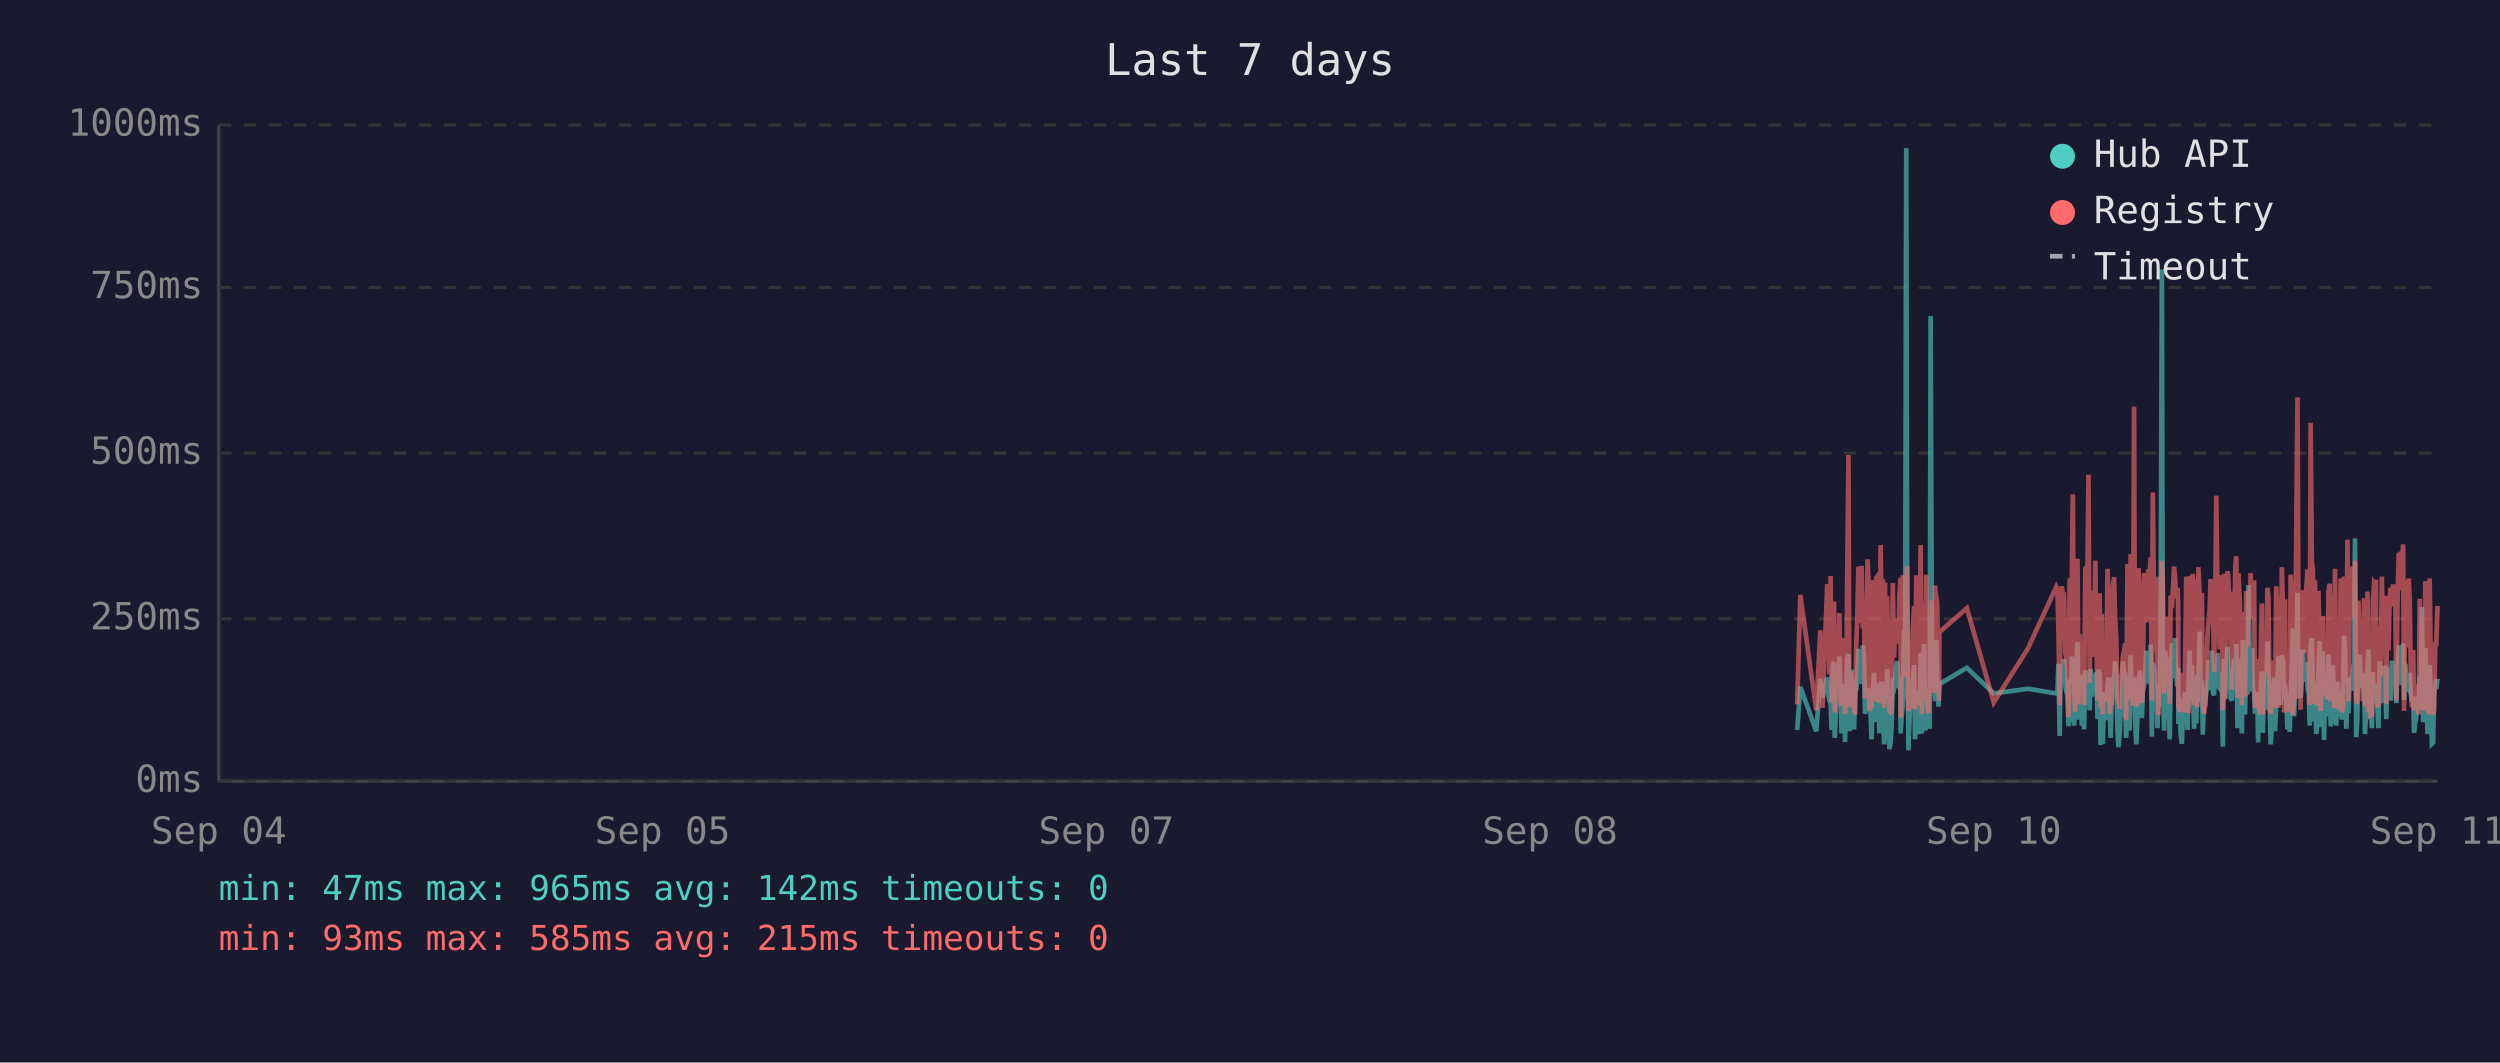
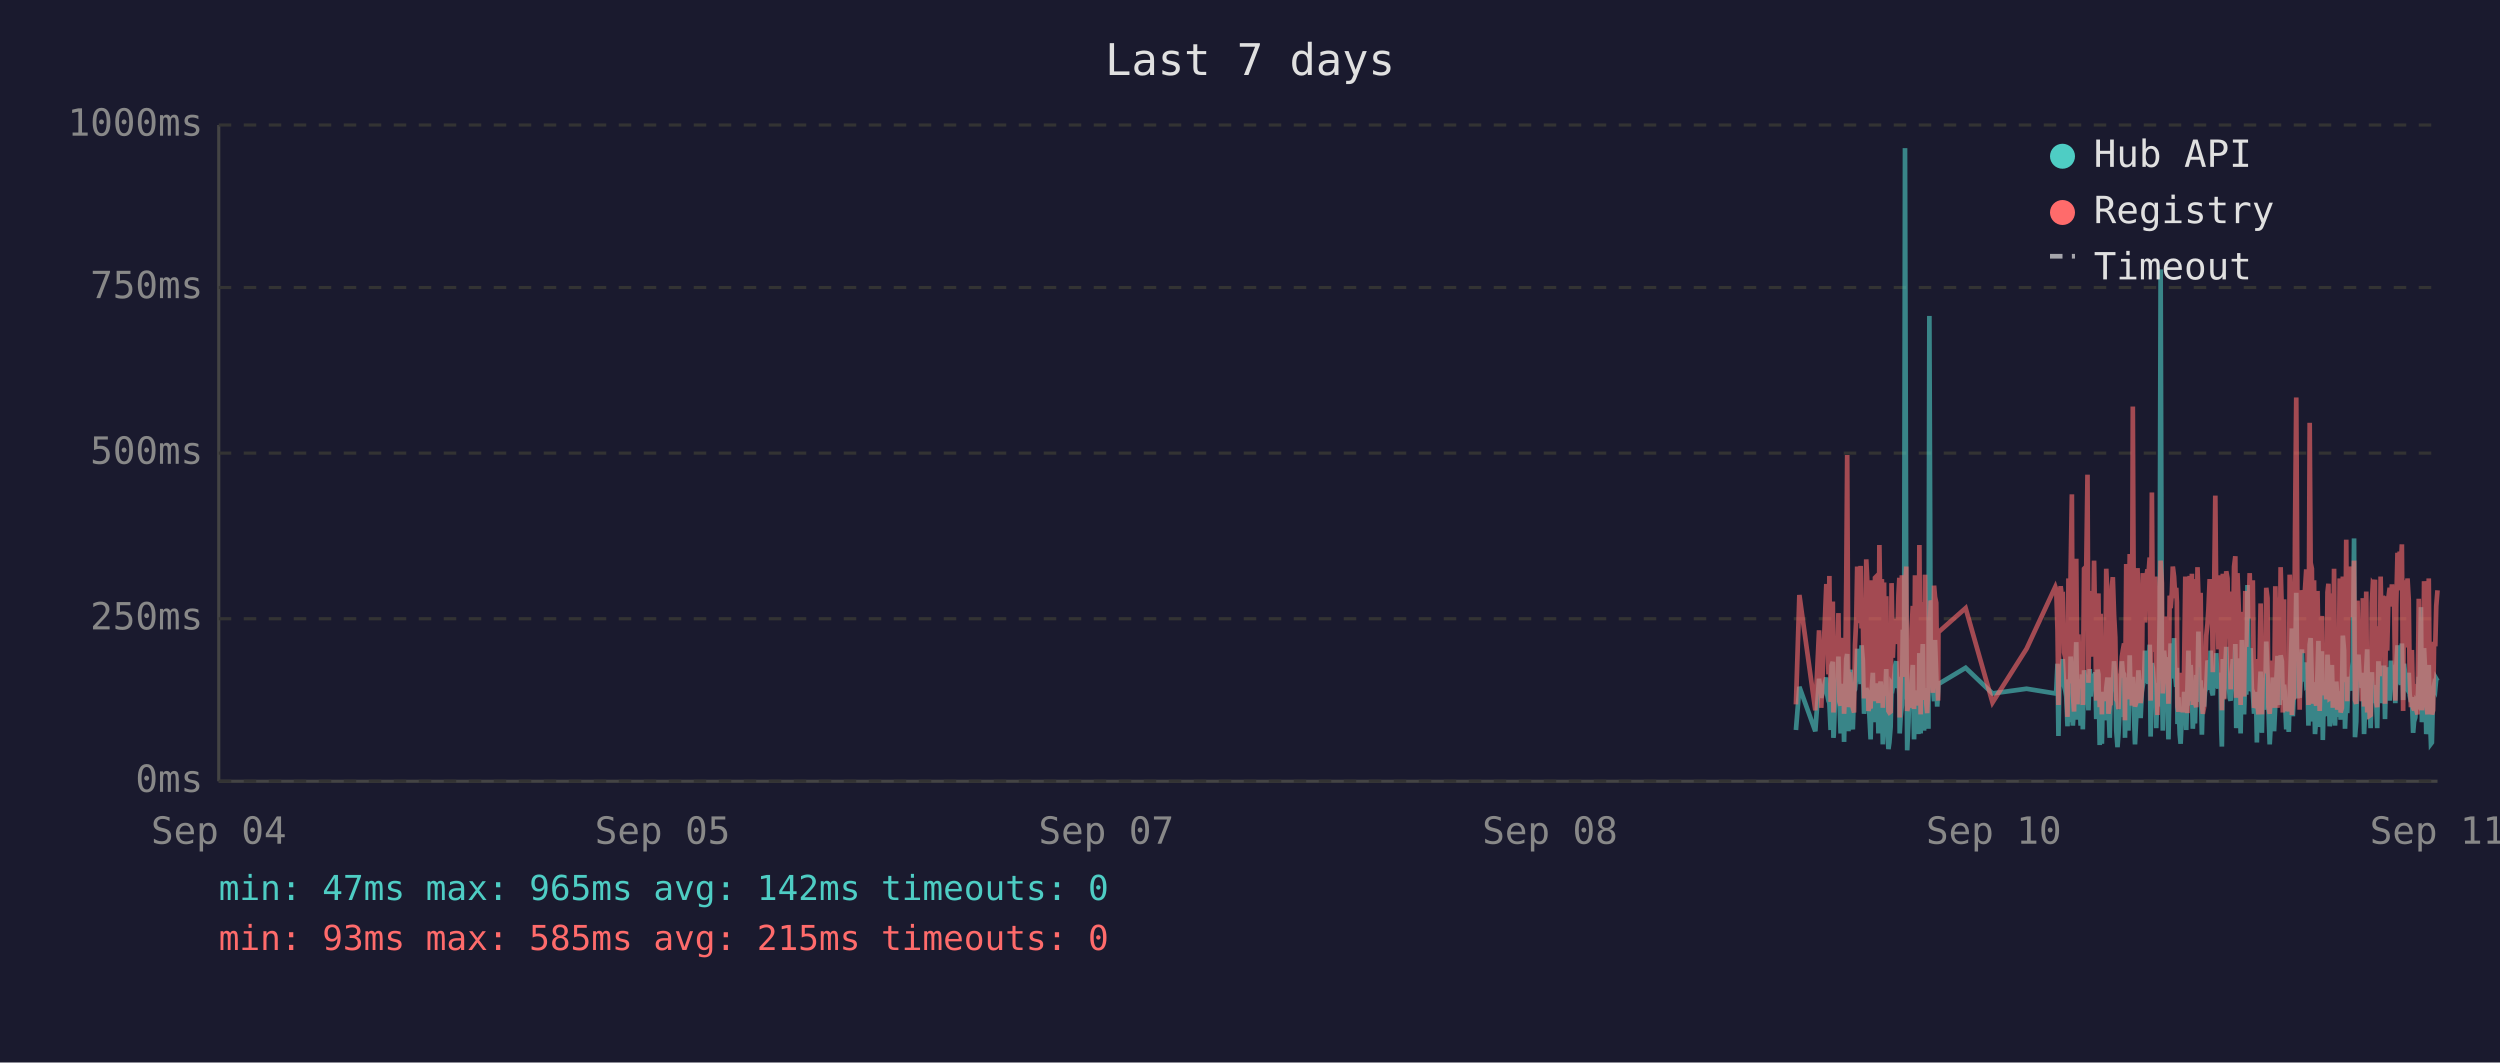
<svg xmlns="http://www.w3.org/2000/svg" viewBox="0 0 800 340" font-family="monospace" font-size="12">
  <rect width="800" height="340" fill="#1a1a2e" />
  <text x="400" y="24" fill="#e0e0e0" font-size="14" text-anchor="middle">Last 7 days</text>
  <line x1="70" y1="40" x2="70" y2="250" stroke="#444" stroke-width="1" />
  <line x1="70" y1="250" x2="780" y2="250" stroke="#444" stroke-width="1" />
  <line x1="70" y1="250" x2="780" y2="250" stroke="#333" stroke-width="1" stroke-dasharray="4" />
  <text x="65" y="250" fill="#888" text-anchor="end" dominant-baseline="middle">0ms</text>
  <line x1="70" y1="198" x2="780" y2="198" stroke="#333" stroke-width="1" stroke-dasharray="4" />
  <text x="65" y="198" fill="#888" text-anchor="end" dominant-baseline="middle">250ms</text>
  <line x1="70" y1="145" x2="780" y2="145" stroke="#333" stroke-width="1" stroke-dasharray="4" />
  <text x="65" y="145" fill="#888" text-anchor="end" dominant-baseline="middle">500ms</text>
  <line x1="70" y1="92" x2="780" y2="92" stroke="#333" stroke-width="1" stroke-dasharray="4" />
  <text x="65" y="92" fill="#888" text-anchor="end" dominant-baseline="middle">750ms</text>
  <line x1="70" y1="40" x2="780" y2="40" stroke="#333" stroke-width="1" stroke-dasharray="4" />
  <text x="65" y="40" fill="#888" text-anchor="end" dominant-baseline="middle">1000ms</text>
  <text x="70" y="270" fill="#888" text-anchor="middle">Sep 04</text>
  <text x="212" y="270" fill="#888" text-anchor="middle">Sep 05</text>
  <text x="354" y="270" fill="#888" text-anchor="middle">Sep 07</text>
  <text x="496" y="270" fill="#888" text-anchor="middle">Sep 08</text>
  <text x="638" y="270" fill="#888" text-anchor="middle">Sep 10</text>
  <text x="780" y="270" fill="#888" text-anchor="middle">Sep 11</text>
-   <polyline points="575.1,233.6 576.1,219.8 581.2,234.0 582.5,217.2 583.2,223.3 584.7,216.8 585.1,222.3 585.4,224.2 585.8,225.0 586.1,233.6 586.5,213.0 586.9,211.8 587.1,236.1 587.2,235.1 587.6,223.8 587.9,221.2 588.3,222.3 588.6,210.1 589.0,223.3 589.3,234.7 589.7,220.6 590.1,218.9 590.4,237.4 590.8,223.1 591.1,210.9 591.5,209.3 591.8,234.0 592.2,217.0 592.5,214.3 592.9,230.9 593.3,233.4 593.6,220.6 593.7,221.2 594.0,220.6 594.3,215.8 594.7,207.6 595.0,216.6 595.4,213.9 595.7,218.9 596.1,206.5 596.5,211.4 596.8,228.4 597.2,226.1 597.6,220.2 597.9,221.2 598.2,221.9 598.6,228.8 598.9,236.6 599.3,221.9 599.7,215.3 600.0,231.1 600.4,221.9 600.7,221.2 601.1,218.7 601.4,234.7 601.8,221.2 602.1,218.1 602.5,223.1 602.9,238.2 603.2,220.8 603.6,224.8 603.9,214.1 604.3,232.6 604.6,239.7 605.0,237.6 605.3,232.6 605.7,219.1 606.1,219.8 606.4,217.2 606.8,213.2 607.1,211.6 607.5,220.2 607.8,216.6 608.2,222.5 608.2,234.7 608.5,229.4 608.9,225.6 609.3,201.5 609.6,223.8 610.0,47.4 610.3,196.0 610.7,240.1 611.0,231.1 611.4,221.0 611.7,225.0 612.1,217.9 612.5,212.8 612.8,236.6 613.2,222.7 613.5,222.9 613.9,221.0 614.2,234.9 614.6,209.0 615.0,234.7 615.3,213.5 615.7,206.1 616.1,233.8 616.4,220.2 616.7,230.7 617.1,223.8 617.5,233.2 617.8,101.1 618.2,207.2 618.5,217.9 618.9,218.9 619.2,224.4 619.6,204.8 619.9,216.6 620.3,226.1 620.5,221.2 620.6,218.9 629.4,213.7 638.0,221.9 648.9,220.4 658.0,221.9 658.4,221.0 658.7,212.4 659.1,235.5 659.4,214.1 659.8,215.3 660.1,214.3 660.5,210.9 660.9,219.5 661.2,221.0 661.6,222.9 661.9,232.4 662.3,217.4 662.6,231.1 663.0,210.1 663.3,216.0 663.7,232.2 664.1,226.1 664.4,216.2 664.8,205.5 665.1,230.3 665.5,217.4 665.8,224.4 666.2,232.2 666.5,215.8 666.9,233.4 667.3,214.5 668.0,219.3 668.3,221.9 668.7,227.3 669.0,214.1 669.4,222.9 669.7,215.6 670.1,218.3 670.5,220.0 670.8,215.1 671.2,230.1 671.5,214.3 671.9,215.8 672.2,238.4 672.6,223.8 672.9,238.0 673.3,222.1 673.6,222.1 674.0,230.5 674.4,220.2 674.7,216.8 675.1,225.6 675.4,236.1 675.8,221.9 676.1,216.8 676.5,220.6 676.8,211.6 677.2,216.6 677.6,233.8 677.9,239.1 678.3,234.9 678.6,227.3 679.0,229.4 679.3,211.6 679.7,215.1 680.1,215.8 680.3,236.1 680.4,235.3 680.8,221.7 681.1,216.8 681.5,233.8 681.8,209.7 682.2,223.8 682.5,222.7 682.9,216.6 683.2,229.4 683.6,238.2 684.0,229.6 684.3,220.4 684.7,214.5 685.0,220.4 685.4,229.8 685.7,221.2 686.1,219.3 686.4,217.4 686.8,208.2 687.2,218.5 687.5,208.2 687.9,218.9 688.2,206.3 688.6,235.7 688.9,212.2 689.3,213.9 689.6,219.8 690.0,218.7 690.4,233.0 690.7,219.3 691.1,226.1 691.4,197.1 691.8,86.2 692.1,216.0 692.5,233.8 692.8,208.2 693.2,213.0 693.6,210.3 693.9,223.3 694.3,236.6 694.6,217.9 695.0,205.9 695.3,216.4 695.7,216.4 696.0,204.2 696.4,216.4 696.8,219.8 697.0,213.7 697.1,231.7 697.5,223.1 697.8,234.9 698.2,238.0 698.5,228.2 698.9,231.5 699.2,222.1 699.6,222.1 700.0,233.6 700.3,219.5 700.7,208.2 701.0,225.8 701.4,212.8 701.7,221.0 702.1,233.2 702.5,224.4 702.8,231.5 703.2,216.0 703.5,218.9 703.9,202.1 704.2,224.6 704.6,217.7 704.9,235.1 705.3,222.9 705.6,226.1 706.0,221.4 706.4,219.8 706.7,211.4 707.1,212.2 707.4,220.8 707.8,208.2 708.1,221.4 708.5,222.5 708.9,214.9 709.2,220.2 709.6,209.0 709.9,219.5 710.3,220.2 710.6,215.3 711.0,218.7 711.2,233.4 711.3,238.9 711.7,210.9 712.0,223.5 712.4,213.2 712.8,207.0 713.1,219.5 713.5,216.4 713.8,223.3 714.2,224.2 714.5,215.3 714.9,210.9 715.3,221.0 715.6,206.1 716.0,233.0 716.3,220.4 716.7,210.7 717.0,220.2 717.4,234.7 717.7,204.8 718.1,219.1 718.4,228.6 718.8,214.3 719.2,222.3 719.5,187.2 719.9,208.6 720.2,221.2 720.6,207.4 720.9,220.6 721.3,221.4 721.6,228.4 722.0,223.5 722.4,226.5 722.6,237.6 722.7,221.4 723.1,234.2 723.4,220.8 723.8,214.9 724.1,234.5 724.5,217.0 724.9,227.1 725.2,221.7 725.6,205.3 725.9,215.6 726.3,226.5 726.6,238.2 727.0,232.6 727.3,223.3 727.7,216.8 728.0,234.0 728.4,225.4 728.8,218.1 729.1,209.9 729.5,218.3 729.8,225.6 730.2,209.7 730.6,211.6 730.9,224.0 731.2,219.1 731.4,221.4 731.6,223.8 732.0,233.4 732.3,226.7 732.7,234.2 733.0,222.9 733.4,213.0 733.7,201.1 734.1,229.2 734.4,220.8 734.8,215.8 735.2,189.7 735.5,223.5 735.9,208.8 736.2,223.3 736.6,217.7 736.9,207.8 737.3,218.1 737.7,213.9 738.0,212.0 738.4,218.9 738.7,218.3 739.1,232.2 739.4,206.3 739.8,204.2 740.1,218.5 740.5,230.9 740.8,218.3 741.2,234.9 741.6,229.8 741.9,215.3 742.3,205.1 742.6,232.6 743.0,231.1 743.3,208.4 743.7,236.8 744.0,218.9 744.4,228.6 744.7,228.4 745.1,209.5 745.5,217.0 745.8,232.4 746.2,230.1 746.5,212.8 746.9,223.8 747.2,221.4 747.6,232.2 747.9,218.1 748.3,222.5 748.7,229.4 749.0,221.2 749.4,230.3 749.7,224.2 750.1,203.4 750.4,208.2 750.8,233.2 751.2,222.9 751.5,228.2 751.9,216.6 752.2,219.3 752.6,221.0 752.9,214.5 753.3,211.8 753.6,172.3 754.0,235.9 754.3,230.9 754.7,211.6 755.1,209.5 755.4,217.2 755.8,218.7 756.1,220.0 756.5,215.3 756.8,234.9 757.2,227.3 757.6,213.9 757.9,207.8 758.3,230.1 758.6,225.4 759.0,233.0 759.3,215.1 759.7,225.0 760.0,219.3 760.3,220.8 760.4,220.6 760.7,225.0 761.1,233.0 761.5,211.6 761.8,222.9 762.2,220.0 762.5,225.0 762.9,213.7 763.2,213.7 763.6,230.1 763.9,213.5 764.3,224.2 764.7,214.9 765.0,224.2 765.4,211.4 765.8,218.7 766.1,212.8 766.5,215.1 766.8,225.0 767.2,213.7 767.6,206.5 767.9,213.9 768.3,217.7 768.6,219.1 769.0,205.9 769.3,224.0 769.7,212.4 770.0,216.4 770.4,219.8 770.8,220.6 771.1,215.3 771.5,222.5 771.8,224.6 772.2,223.1 772.5,234.5 772.9,230.9 773.2,229.6 773.6,224.6 774.0,225.2 774.3,216.6 774.7,218.3 775.0,194.3 775.4,231.1 775.7,223.3 776.1,207.4 776.4,216.2 776.8,234.9 777.1,231.7 777.5,212.8 777.9,226.5 778.2,238.0 778.6,237.6 778.9,221.4 779.3,219.5 779.6,220.4 780.0,217.2" fill="none" stroke="#4ecdc4" stroke-width="1.5" opacity="0.6" />
-   <polyline points="575.1,225.4 576.1,190.4 581.2,227.3 582.5,201.7 583.2,226.5 584.7,187.6 585.1,187.6 585.4,215.8 585.8,184.3 586.1,224.6 586.5,206.3 586.9,192.5 587.1,228.0 587.2,225.8 587.6,209.0 587.9,204.0 588.3,209.0 588.6,196.2 589.0,224.4 589.3,225.8 589.7,206.1 590.1,204.2 590.4,228.4 590.8,222.3 591.1,186.0 591.5,145.6 591.8,226.3 592.2,215.1 592.5,226.3 592.9,224.2 593.3,226.5 593.6,228.0 593.7,228.0 594.0,206.5 594.3,198.1 594.7,181.3 595.0,193.1 595.4,199.4 595.7,181.1 596.1,201.1 596.5,196.7 596.8,223.5 597.2,214.9 597.6,179.0 597.9,185.3 598.2,227.5 598.6,225.8 598.9,226.7 599.3,185.7 599.7,209.5 600.0,224.4 600.4,184.9 600.7,184.5 601.1,206.3 601.4,225.0 601.8,174.4 602.1,200.7 602.5,185.3 602.9,226.5 603.2,186.4 603.6,222.7 603.9,190.8 604.3,216.6 604.6,227.5 605.0,228.0 605.3,227.7 605.7,186.6 606.1,210.5 606.4,200.2 606.8,200.4 607.1,198.1 607.5,206.1 607.8,190.4 608.2,184.9 608.2,229.6 608.5,217.7 608.9,184.1 609.3,188.3 609.6,216.6 610.0,187.8 610.3,181.3 610.7,227.5 611.0,225.6 611.4,207.4 611.7,226.5 612.1,201.3 612.5,193.9 612.8,226.9 613.2,184.1 613.5,209.0 613.9,185.5 614.2,225.8 614.6,174.4 615.0,228.6 615.3,192.7 615.7,197.5 616.1,224.0 616.4,183.9 616.7,225.0 617.1,228.2 617.5,216.0 617.8,209.9 618.2,192.2 618.5,193.3 618.9,221.7 619.2,187.4 619.6,191.0 619.9,192.9 620.3,217.2 620.5,224.2 620.6,202.3 629.4,194.6 638.0,224.8 648.9,207.6 658.0,187.8 658.4,188.7 658.7,201.7 659.1,225.6 659.4,191.0 659.8,187.6 660.1,190.8 660.5,190.6 660.9,208.8 661.2,210.5 661.6,216.0 661.9,229.4 662.3,185.1 662.6,218.7 663.0,182.8 663.3,158.2 663.7,221.7 664.1,227.7 664.4,191.8 664.8,178.8 665.1,225.4 665.5,203.0 665.8,219.5 666.2,219.3 666.5,205.3 666.9,225.6 667.3,182.0 668.0,181.3 668.3,151.9 668.7,218.5 669.0,189.1 669.4,208.0 669.7,207.4 670.1,210.1 670.5,179.4 670.8,202.1 671.2,224.2 671.5,194.3 671.9,189.9 672.2,226.3 672.6,196.4 672.9,228.6 673.3,206.5 673.6,217.4 674.0,224.4 674.4,182.0 674.7,191.4 675.1,228.4 675.4,225.4 675.8,225.2 676.1,187.6 676.5,184.7 676.8,196.7 677.2,204.0 677.6,223.8 677.9,224.4 678.3,226.9 678.6,215.6 679.0,216.8 679.3,210.1 679.7,208.2 680.1,205.9 680.3,230.5 680.4,228.4 680.8,180.5 681.1,186.4 681.5,223.8 681.8,177.3 682.2,184.7 682.5,225.8 682.9,130.1 683.2,217.2 683.6,226.1 684.0,224.8 684.3,181.8 684.7,190.8 685.0,201.7 685.4,225.0 685.7,221.0 686.1,183.4 686.4,192.7 686.8,199.2 687.2,184.9 687.5,182.2 687.9,183.9 688.2,178.4 688.6,224.2 688.9,157.6 689.3,197.7 689.6,208.6 690.0,184.5 690.4,214.1 690.7,228.8 691.1,206.5 691.4,194.6 691.8,179.4 692.1,186.6 692.5,221.9 692.8,214.1 693.2,203.6 693.6,197.3 693.9,208.8 694.3,225.2 694.6,190.6 695.0,194.6 695.3,189.5 695.7,181.3 696.0,184.5 696.4,191.4 696.8,188.1 697.0,192.7 697.1,226.1 697.5,227.7 697.8,225.0 698.2,223.5 698.5,215.3 698.9,228.0 699.2,215.1 699.6,184.5 700.0,215.3 700.3,228.2 700.7,197.3 701.0,184.3 701.4,224.4 701.7,183.6 702.1,225.6 702.5,185.3 702.8,224.8 703.2,226.3 703.5,181.5 703.9,190.8 704.2,213.5 704.6,189.7 704.9,225.0 705.3,228.4 705.6,226.3 706.0,217.7 706.4,203.4 706.7,199.6 707.1,194.8 707.4,185.3 707.8,199.4 708.1,188.9 708.5,215.1 708.9,190.6 709.2,158.6 709.6,192.7 709.9,187.8 710.3,207.8 710.6,195.0 711.0,184.1 711.2,216.0 711.3,227.3 711.7,183.6 712.0,223.8 712.4,194.3 712.8,182.8 713.1,185.1 713.5,202.3 713.8,204.4 714.2,220.6 714.5,189.3 714.9,207.8 715.3,181.3 715.6,178.0 716.0,223.3 716.3,183.4 716.7,191.6 717.0,204.0 717.4,225.6 717.7,195.8 718.1,210.1 718.4,222.9 718.8,189.1 719.2,207.0 719.5,191.2 719.9,197.5 720.2,183.4 720.6,197.9 720.9,193.5 721.3,185.7 721.6,226.5 722.0,225.4 722.4,210.9 722.6,226.7 722.7,225.2 723.1,228.6 723.4,210.1 723.8,193.1 724.1,228.6 724.5,214.7 724.9,214.9 725.2,214.5 725.6,188.1 725.9,191.4 726.3,226.3 726.6,228.4 727.0,223.8 727.3,211.4 727.7,216.8 728.0,226.5 728.4,187.6 728.8,203.4 729.1,226.5 729.5,191.2 729.8,217.0 730.2,181.5 730.6,196.2 730.9,228.0 731.2,191.8 731.4,225.8 731.6,225.8 732.0,227.5 732.3,218.3 732.7,227.7 733.0,183.9 733.4,190.6 733.7,228.8 734.1,222.9 734.4,223.8 734.8,170.4 735.2,127.2 735.5,196.0 735.9,199.6 736.2,227.1 736.6,188.9 736.9,191.6 737.3,209.0 737.7,192.5 738.0,188.5 738.4,182.2 738.7,209.0 739.1,225.6 739.4,135.3 739.8,180.1 740.1,182.0 740.5,225.2 740.8,185.7 741.2,223.8 741.6,225.8 741.9,189.1 742.3,207.0 742.6,227.5 743.0,216.0 743.3,197.1 743.7,222.5 744.0,214.5 744.4,217.2 744.7,223.8 745.1,189.5 745.5,186.8 745.8,223.5 746.2,223.3 746.5,189.9 746.9,226.5 747.2,182.0 747.6,224.2 747.9,205.3 748.3,227.1 748.7,224.0 749.0,185.1 749.4,228.0 749.7,226.5 750.1,184.5 750.4,207.2 750.8,218.3 751.2,172.7 751.5,224.4 751.9,195.0 752.2,189.7 752.6,181.3 752.9,185.1 753.3,197.5 753.6,179.4 754.0,224.0 754.3,225.2 754.7,192.2 755.1,205.9 755.4,207.4 755.8,210.5 756.1,224.4 756.5,191.4 756.8,226.1 757.2,218.3 757.6,189.3 757.9,228.0 758.3,209.0 758.6,229.0 759.0,228.8 759.3,192.9 759.7,187.0 760.0,187.6 760.3,185.5 760.4,208.0 760.7,224.6 761.1,226.3 761.5,200.4 761.8,216.4 762.2,184.5 762.5,207.2 762.9,190.8 763.2,191.8 763.6,225.2 763.9,190.8 764.3,208.2 764.7,191.2 765.0,188.1 765.4,194.1 765.8,187.0 766.1,193.1 766.5,189.7 766.8,224.2 767.2,193.3 767.6,176.9 767.9,188.9 768.3,176.5 768.6,180.7 769.0,174.2 769.3,227.5 769.7,185.7 770.0,191.0 770.4,207.2 770.8,185.1 771.1,192.0 771.5,216.6 771.8,226.3 772.2,208.0 772.5,226.5 772.9,227.3 773.2,218.9 773.6,227.1 774.0,228.6 774.3,191.6 774.7,227.1 775.0,198.6 775.4,227.3 775.7,218.9 776.1,186.0 776.4,191.0 776.8,224.6 777.1,228.6 777.5,185.1 777.9,217.4 778.2,223.8 778.6,228.6 778.9,227.3 779.3,206.1 779.6,206.1 780.0,193.9" fill="none" stroke="#ff6b6b" stroke-width="1.5" opacity="0.6" />
+   <polyline points="574.7,233.6 575.8,219.8 580.9,234.0 582.1,217.2 582.8,223.3 584.4,216.8 584.7,222.3 585.1,224.2 585.4,225.0 585.8,233.6 586.1,213.0 586.5,211.8 586.7,236.1 586.8,235.1 587.2,223.8 587.6,221.2 587.9,222.3 588.3,210.1 588.6,223.3 589.0,234.7 589.3,220.6 589.7,218.9 590.1,237.4 590.4,223.1 590.8,210.9 591.1,209.3 591.5,234.0 591.8,217.0 592.2,214.3 592.5,230.9 592.9,233.4 593.3,220.6 593.3,221.2 593.6,220.6 594.0,215.8 594.3,207.6 594.7,216.6 595.0,213.9 595.4,218.9 595.7,206.5 596.1,211.4 596.5,228.4 596.8,226.1 597.2,220.2 597.5,221.2 597.9,221.9 598.2,228.8 598.6,236.6 598.9,221.9 599.3,215.3 599.7,231.1 600.0,221.9 600.4,221.2 600.7,218.7 601.1,234.7 601.4,221.2 601.8,218.1 602.2,223.1 602.5,238.2 602.9,220.8 603.2,224.8 603.6,214.1 603.9,232.6 604.3,239.7 604.6,237.6 605.0,232.6 605.3,219.1 605.7,219.8 606.1,217.2 606.4,213.2 606.8,211.6 607.1,220.2 607.5,216.6 607.8,222.5 607.9,234.7 608.2,229.4 608.6,225.6 608.9,201.5 609.3,223.8 609.6,47.4 610.0,196.0 610.3,240.1 610.7,231.1 611.0,221.0 611.4,225.0 611.7,217.9 612.1,212.8 612.5,236.6 612.8,222.7 613.2,222.9 613.5,221.0 613.9,234.9 614.2,209.0 614.6,234.7 615.0,213.5 615.3,206.1 615.7,233.8 616.0,220.2 616.4,230.7 616.7,223.8 617.1,233.2 617.4,101.1 617.8,207.2 618.2,217.9 618.5,218.9 618.9,224.4 619.2,204.8 619.6,216.6 619.9,226.1 620.2,221.2 620.3,218.9 629.0,213.7 637.6,221.9 648.5,220.4 657.7,221.9 658.0,221.0 658.4,212.4 658.7,235.5 659.1,214.1 659.4,215.3 659.8,214.3 660.1,210.9 660.5,219.5 660.9,221.0 661.2,222.9 661.6,232.4 661.9,217.4 662.3,231.1 662.6,210.1 663.0,216.0 663.3,232.2 663.7,226.1 664.1,216.2 664.4,205.5 664.8,230.3 665.1,217.4 665.5,224.4 665.8,232.2 666.2,215.8 666.5,233.4 666.9,214.5 667.6,219.3 668.0,221.9 668.3,227.3 668.7,214.1 669.0,222.9 669.4,215.6 669.7,218.3 670.1,220.0 670.5,215.1 670.8,230.1 671.2,214.3 671.5,215.8 671.9,238.4 672.2,223.8 672.6,238.0 672.9,222.1 673.3,222.1 673.6,230.5 674.0,220.2 674.4,216.8 674.7,225.6 675.1,236.1 675.4,221.9 675.8,216.8 676.1,220.6 676.5,211.6 676.9,216.6 677.2,233.8 677.6,239.1 677.9,234.9 678.3,227.3 678.6,229.4 679.0,211.6 679.3,215.1 679.7,215.8 680.0,236.1 680.0,235.3 680.4,221.7 680.8,216.8 681.1,233.8 681.5,209.7 681.8,223.8 682.2,222.7 682.5,216.6 682.9,229.4 683.2,238.2 683.6,229.6 684.0,220.4 684.3,214.5 684.7,220.4 685.0,229.8 685.4,221.2 685.7,219.3 686.1,217.4 686.4,208.2 686.8,218.5 687.2,208.2 687.5,218.9 687.9,206.3 688.2,235.7 688.6,212.2 688.9,213.9 689.3,219.8 689.7,218.7 690.0,233.0 690.4,219.3 690.7,226.1 691.1,197.1 691.4,86.2 691.8,216.0 692.1,233.8 692.5,208.2 692.9,213.0 693.2,210.3 693.6,223.3 693.9,236.6 694.3,217.9 694.6,205.9 695.0,216.4 695.3,216.4 695.7,204.2 696.1,216.4 696.4,219.8 696.6,213.7 696.8,231.7 697.1,223.1 697.5,234.9 697.8,238.0 698.2,228.2 698.5,231.5 698.9,222.1 699.3,222.1 699.6,233.6 700.0,219.5 700.3,208.2 700.7,225.8 701.0,212.8 701.4,221.0 701.7,233.2 702.1,224.4 702.4,231.5 702.8,216.0 703.2,218.9 703.5,202.1 703.9,224.6 704.2,217.7 704.6,235.1 704.9,222.9 705.3,226.1 705.6,221.4 706.0,219.8 706.4,211.4 706.7,212.2 707.1,220.8 707.4,208.2 707.8,221.4 708.1,222.5 708.5,214.9 708.9,220.2 709.2,209.0 709.6,219.5 709.9,220.2 710.3,215.3 710.6,218.7 710.8,233.4 711.0,238.9 711.3,210.9 711.7,223.5 712.1,213.2 712.4,207.0 712.8,219.5 713.1,216.4 713.5,223.3 713.8,224.2 714.2,215.3 714.5,210.9 714.9,221.0 715.3,206.1 715.6,233.0 716.0,220.4 716.3,210.7 716.7,220.2 717.0,234.7 717.4,204.8 717.7,219.1 718.1,228.6 718.5,214.3 718.8,222.3 719.2,187.2 719.5,208.6 719.9,221.2 720.2,207.4 720.6,220.6 720.9,221.4 721.3,228.4 721.6,223.5 722.0,226.5 722.2,237.6 722.4,221.4 722.7,234.2 723.1,220.8 723.4,214.9 723.8,234.5 724.1,217.0 724.5,227.1 724.9,221.7 725.2,205.3 725.6,215.6 725.9,226.5 726.3,238.2 726.6,232.6 727.0,223.3 727.3,216.8 727.7,234.0 728.1,225.4 728.4,218.1 728.8,209.9 729.1,218.3 729.5,225.6 729.8,209.7 730.2,211.6 730.5,224.0 730.9,219.1 731.1,221.4 731.2,223.8 731.6,233.4 732.0,226.7 732.4,234.2 732.7,222.9 733.0,213.0 733.4,201.1 733.7,229.2 734.1,220.8 734.4,215.8 734.8,189.7 735.2,223.5 735.5,208.8 735.9,223.3 736.2,217.7 736.6,207.8 736.9,218.1 737.3,213.9 737.6,212.0 738.0,218.9 738.4,218.3 738.7,232.2 739.1,206.3 739.4,204.2 739.8,218.5 740.1,230.9 740.5,218.3 740.8,234.9 741.2,229.8 741.6,215.3 741.9,205.1 742.3,232.6 742.6,231.1 743.0,208.4 743.3,236.8 743.7,218.9 744.0,228.6 744.4,228.4 744.8,209.5 745.1,217.0 745.5,232.4 745.8,230.1 746.2,212.8 746.5,223.8 746.9,221.4 747.2,232.2 747.6,218.1 747.9,222.5 748.3,229.4 748.7,221.2 749.0,230.3 749.4,224.2 749.7,203.4 750.1,208.2 750.4,233.2 750.8,222.9 751.1,228.2 751.5,216.6 751.9,219.3 752.2,221.0 752.6,214.5 752.9,211.8 753.3,172.3 753.6,235.9 754.0,230.9 754.4,211.6 754.7,209.5 755.1,217.2 755.4,218.7 755.8,220.0 756.1,215.3 756.5,234.9 756.8,227.3 757.2,213.9 757.5,207.8 757.9,230.1 758.3,225.4 758.6,233.0 759.0,215.1 759.3,225.0 759.7,219.3 760.0,220.8 760.0,220.6 760.4,225.0 760.7,233.0 761.1,211.6 761.5,222.9 761.8,220.0 762.2,225.0 762.5,213.7 762.9,213.7 763.2,230.1 763.6,213.5 763.9,224.2 764.3,214.9 764.7,224.2 765.1,211.4 765.4,218.7 765.8,212.8 766.1,215.1 766.5,225.0 766.8,213.7 767.2,206.5 767.6,213.9 767.9,217.7 768.3,219.1 768.6,205.9 769.0,224.0 769.3,212.4 769.7,216.4 770.0,219.8 770.4,220.6 770.8,215.3 771.1,222.5 771.5,224.6 771.8,223.1 772.2,234.5 772.5,230.9 772.9,229.6 773.2,224.6 773.6,225.2 774.0,216.6 774.3,218.3 774.7,194.3 775.0,231.1 775.4,223.3 775.7,207.4 776.1,216.2 776.4,234.9 776.8,231.7 777.2,212.8 777.5,226.5 777.9,238.0 778.2,237.6 778.6,221.4 778.9,219.5 779.3,220.4 779.6,217.2 780.0,217.9" fill="none" stroke="#4ecdc4" stroke-width="1.5" opacity="0.6" />
+   <polyline points="574.7,225.4 575.8,190.4 580.9,227.3 582.1,201.7 582.8,226.5 584.4,187.6 584.7,187.6 585.1,215.8 585.4,184.3 585.8,224.6 586.1,206.3 586.5,192.5 586.7,228.0 586.8,225.8 587.2,209.0 587.6,204.0 587.9,209.0 588.3,196.2 588.6,224.4 589.0,225.8 589.3,206.1 589.7,204.2 590.1,228.4 590.4,222.3 590.8,186.0 591.1,145.6 591.5,226.3 591.8,215.1 592.2,226.3 592.5,224.2 592.9,226.5 593.3,228.0 593.3,228.0 593.6,206.5 594.0,198.1 594.3,181.3 594.7,193.1 595.0,199.4 595.4,181.1 595.7,201.1 596.1,196.7 596.5,223.5 596.8,214.9 597.2,179.0 597.5,185.3 597.9,227.5 598.2,225.8 598.6,226.7 598.9,185.7 599.3,209.5 599.7,224.4 600.0,184.9 600.4,184.5 600.7,206.3 601.1,225.0 601.4,174.4 601.8,200.7 602.2,185.3 602.5,226.5 602.9,186.4 603.2,222.7 603.6,190.8 603.9,216.6 604.3,227.5 604.6,228.0 605.0,227.7 605.3,186.6 605.7,210.5 606.1,200.2 606.4,200.4 606.8,198.1 607.1,206.1 607.5,190.4 607.8,184.9 607.9,229.6 608.2,217.7 608.6,184.1 608.9,188.3 609.3,216.6 609.6,187.8 610.0,181.3 610.3,227.5 610.7,225.6 611.0,207.4 611.4,226.5 611.7,201.3 612.1,193.9 612.5,226.9 612.8,184.1 613.2,209.0 613.5,185.5 613.9,225.8 614.2,174.4 614.6,228.6 615.0,192.7 615.3,197.5 615.7,224.0 616.0,183.9 616.4,225.0 616.7,228.2 617.1,216.0 617.4,209.9 617.8,192.2 618.2,193.3 618.5,221.7 618.9,187.4 619.2,191.0 619.6,192.9 619.9,217.2 620.2,224.2 620.3,202.3 629.0,194.6 637.6,224.8 648.5,207.6 657.7,187.8 658.0,188.7 658.4,201.7 658.7,225.6 659.1,191.0 659.4,187.6 659.8,190.8 660.1,190.6 660.5,208.8 660.9,210.5 661.2,216.0 661.6,229.4 661.9,185.1 662.3,218.7 662.6,182.8 663.0,158.2 663.3,221.7 663.7,227.7 664.1,191.8 664.4,178.8 664.8,225.4 665.1,203.0 665.5,219.5 665.8,219.3 666.2,205.3 666.5,225.6 666.9,182.0 667.6,181.3 668.0,151.9 668.3,218.5 668.7,189.1 669.0,208.0 669.4,207.4 669.7,210.1 670.1,179.4 670.5,202.1 670.8,224.2 671.2,194.3 671.5,189.9 671.9,226.3 672.2,196.4 672.6,228.6 672.9,206.5 673.3,217.4 673.6,224.4 674.0,182.0 674.4,191.4 674.7,228.4 675.1,225.4 675.4,225.2 675.8,187.6 676.1,184.7 676.5,196.7 676.9,204.0 677.2,223.8 677.6,224.4 677.9,226.9 678.3,215.6 678.6,216.8 679.0,210.1 679.3,208.2 679.7,205.9 680.0,230.5 680.0,228.4 680.4,180.5 680.8,186.4 681.1,223.8 681.5,177.3 681.8,184.7 682.2,225.8 682.5,130.1 682.9,217.2 683.2,226.1 683.6,224.8 684.0,181.8 684.3,190.8 684.7,201.7 685.0,225.0 685.4,221.0 685.7,183.4 686.1,192.7 686.4,199.2 686.8,184.9 687.2,182.2 687.5,183.9 687.9,178.4 688.2,224.2 688.6,157.6 688.9,197.7 689.3,208.6 689.7,184.5 690.0,214.1 690.4,228.8 690.7,206.5 691.1,194.6 691.4,179.4 691.8,186.6 692.1,221.9 692.5,214.1 692.9,203.6 693.2,197.3 693.6,208.8 693.9,225.2 694.3,190.6 694.6,194.6 695.0,189.5 695.3,181.3 695.7,184.5 696.1,191.4 696.4,188.1 696.6,192.7 696.8,226.1 697.1,227.7 697.5,225.0 697.8,223.5 698.2,215.3 698.5,228.0 698.9,215.1 699.3,184.5 699.6,215.3 700.0,228.2 700.3,197.3 700.7,184.3 701.0,224.4 701.4,183.6 701.7,225.6 702.1,185.3 702.4,224.8 702.8,226.3 703.2,181.5 703.5,190.8 703.9,213.5 704.2,189.7 704.6,225.0 704.9,228.4 705.3,226.3 705.6,217.7 706.0,203.4 706.4,199.6 706.7,194.8 707.1,185.3 707.4,199.4 707.8,188.9 708.1,215.1 708.5,190.6 708.9,158.6 709.2,192.7 709.6,187.8 709.9,207.8 710.3,195.0 710.6,184.1 710.8,216.0 711.0,227.3 711.3,183.6 711.7,223.8 712.1,194.3 712.4,182.8 712.8,185.1 713.1,202.3 713.5,204.4 713.8,220.6 714.2,189.3 714.5,207.8 714.9,181.3 715.3,178.0 715.6,223.3 716.0,183.4 716.3,191.6 716.7,204.0 717.0,225.6 717.4,195.8 717.7,210.1 718.1,222.9 718.5,189.1 718.8,207.0 719.2,191.2 719.5,197.5 719.9,183.4 720.2,197.9 720.6,193.5 720.9,185.7 721.3,226.5 721.6,225.4 722.0,210.9 722.2,226.7 722.4,225.2 722.7,228.6 723.1,210.1 723.4,193.1 723.8,228.6 724.1,214.7 724.5,214.9 724.9,214.5 725.2,188.1 725.6,191.4 725.9,226.3 726.3,228.4 726.6,223.8 727.0,211.4 727.3,216.8 727.7,226.5 728.1,187.6 728.4,203.4 728.8,226.5 729.1,191.2 729.5,217.0 729.8,181.5 730.2,196.2 730.5,228.0 730.9,191.8 731.1,225.8 731.2,225.8 731.6,227.5 732.0,218.3 732.4,227.7 732.7,183.9 733.0,190.6 733.4,228.8 733.7,222.9 734.1,223.8 734.4,170.4 734.8,127.2 735.2,196.0 735.5,199.6 735.9,227.1 736.2,188.9 736.6,191.6 736.9,209.0 737.3,192.5 737.6,188.5 738.0,182.2 738.4,209.0 738.7,225.6 739.1,135.3 739.4,180.1 739.8,182.0 740.1,225.2 740.5,185.7 740.8,223.8 741.2,225.8 741.6,189.1 741.9,207.0 742.3,227.5 742.6,216.0 743.0,197.1 743.3,222.5 743.7,214.5 744.0,217.2 744.4,223.8 744.8,189.5 745.1,186.8 745.5,223.5 745.8,223.3 746.2,189.9 746.5,226.5 746.9,182.0 747.2,224.2 747.6,205.3 747.9,227.1 748.3,224.0 748.7,185.1 749.0,228.0 749.4,226.5 749.7,184.5 750.1,207.2 750.4,218.3 750.8,172.7 751.1,224.4 751.5,195.0 751.9,189.7 752.2,181.3 752.6,185.1 752.9,197.5 753.3,179.4 753.6,224.0 754.0,225.2 754.4,192.2 754.7,205.9 755.1,207.4 755.4,210.5 755.8,224.4 756.1,191.4 756.5,226.1 756.8,218.3 757.2,189.3 757.5,228.0 757.9,209.0 758.3,229.0 758.6,228.8 759.0,192.9 759.3,187.0 759.7,187.6 760.0,185.5 760.0,208.0 760.4,224.6 760.7,226.3 761.1,200.4 761.5,216.4 761.8,184.5 762.2,207.2 762.5,190.8 762.9,191.8 763.2,225.2 763.6,190.8 763.9,208.2 764.3,191.2 764.7,188.1 765.1,194.1 765.4,187.0 765.8,193.1 766.1,189.7 766.5,224.2 766.8,193.3 767.2,176.9 767.6,188.9 767.9,176.5 768.3,180.7 768.6,174.2 769.0,227.5 769.3,185.7 769.7,191.0 770.0,207.2 770.4,185.1 770.8,192.0 771.1,216.6 771.5,226.3 771.8,208.0 772.2,226.5 772.5,227.3 772.9,218.9 773.2,227.1 773.6,228.6 774.0,191.6 774.3,227.1 774.7,198.6 775.0,227.3 775.4,218.9 775.7,186.0 776.1,191.0 776.4,224.6 776.8,228.6 777.2,185.1 777.5,217.4 777.9,223.8 778.2,228.6 778.6,227.3 778.9,206.1 779.3,206.1 779.6,193.9 780.0,188.9" fill="none" stroke="#ff6b6b" stroke-width="1.5" opacity="0.6" />
  <circle cx="660" cy="50" r="4" fill="#4ecdc4" />
  <text x="670" y="50" fill="#e0e0e0" dominant-baseline="middle">Hub API</text>
  <circle cx="660" cy="68" r="4" fill="#ff6b6b" />
  <text x="670" y="68" fill="#e0e0e0" dominant-baseline="middle">Registry</text>
  <line x1="656" y1="82" x2="664" y2="82" stroke="#e0e0e0" stroke-width="1.5" stroke-dasharray="4,3" opacity="0.7" />
  <text x="670" y="86" fill="#e0e0e0" dominant-baseline="middle">Timeout</text>
  <text x="70" y="288" fill="#4ecdc4" font-size="11">min: 47ms  max: 965ms  avg: 142ms  timeouts: 0</text>
  <text x="70" y="304" fill="#ff6b6b" font-size="11">min: 93ms  max: 585ms  avg: 215ms  timeouts: 0</text>
</svg>
